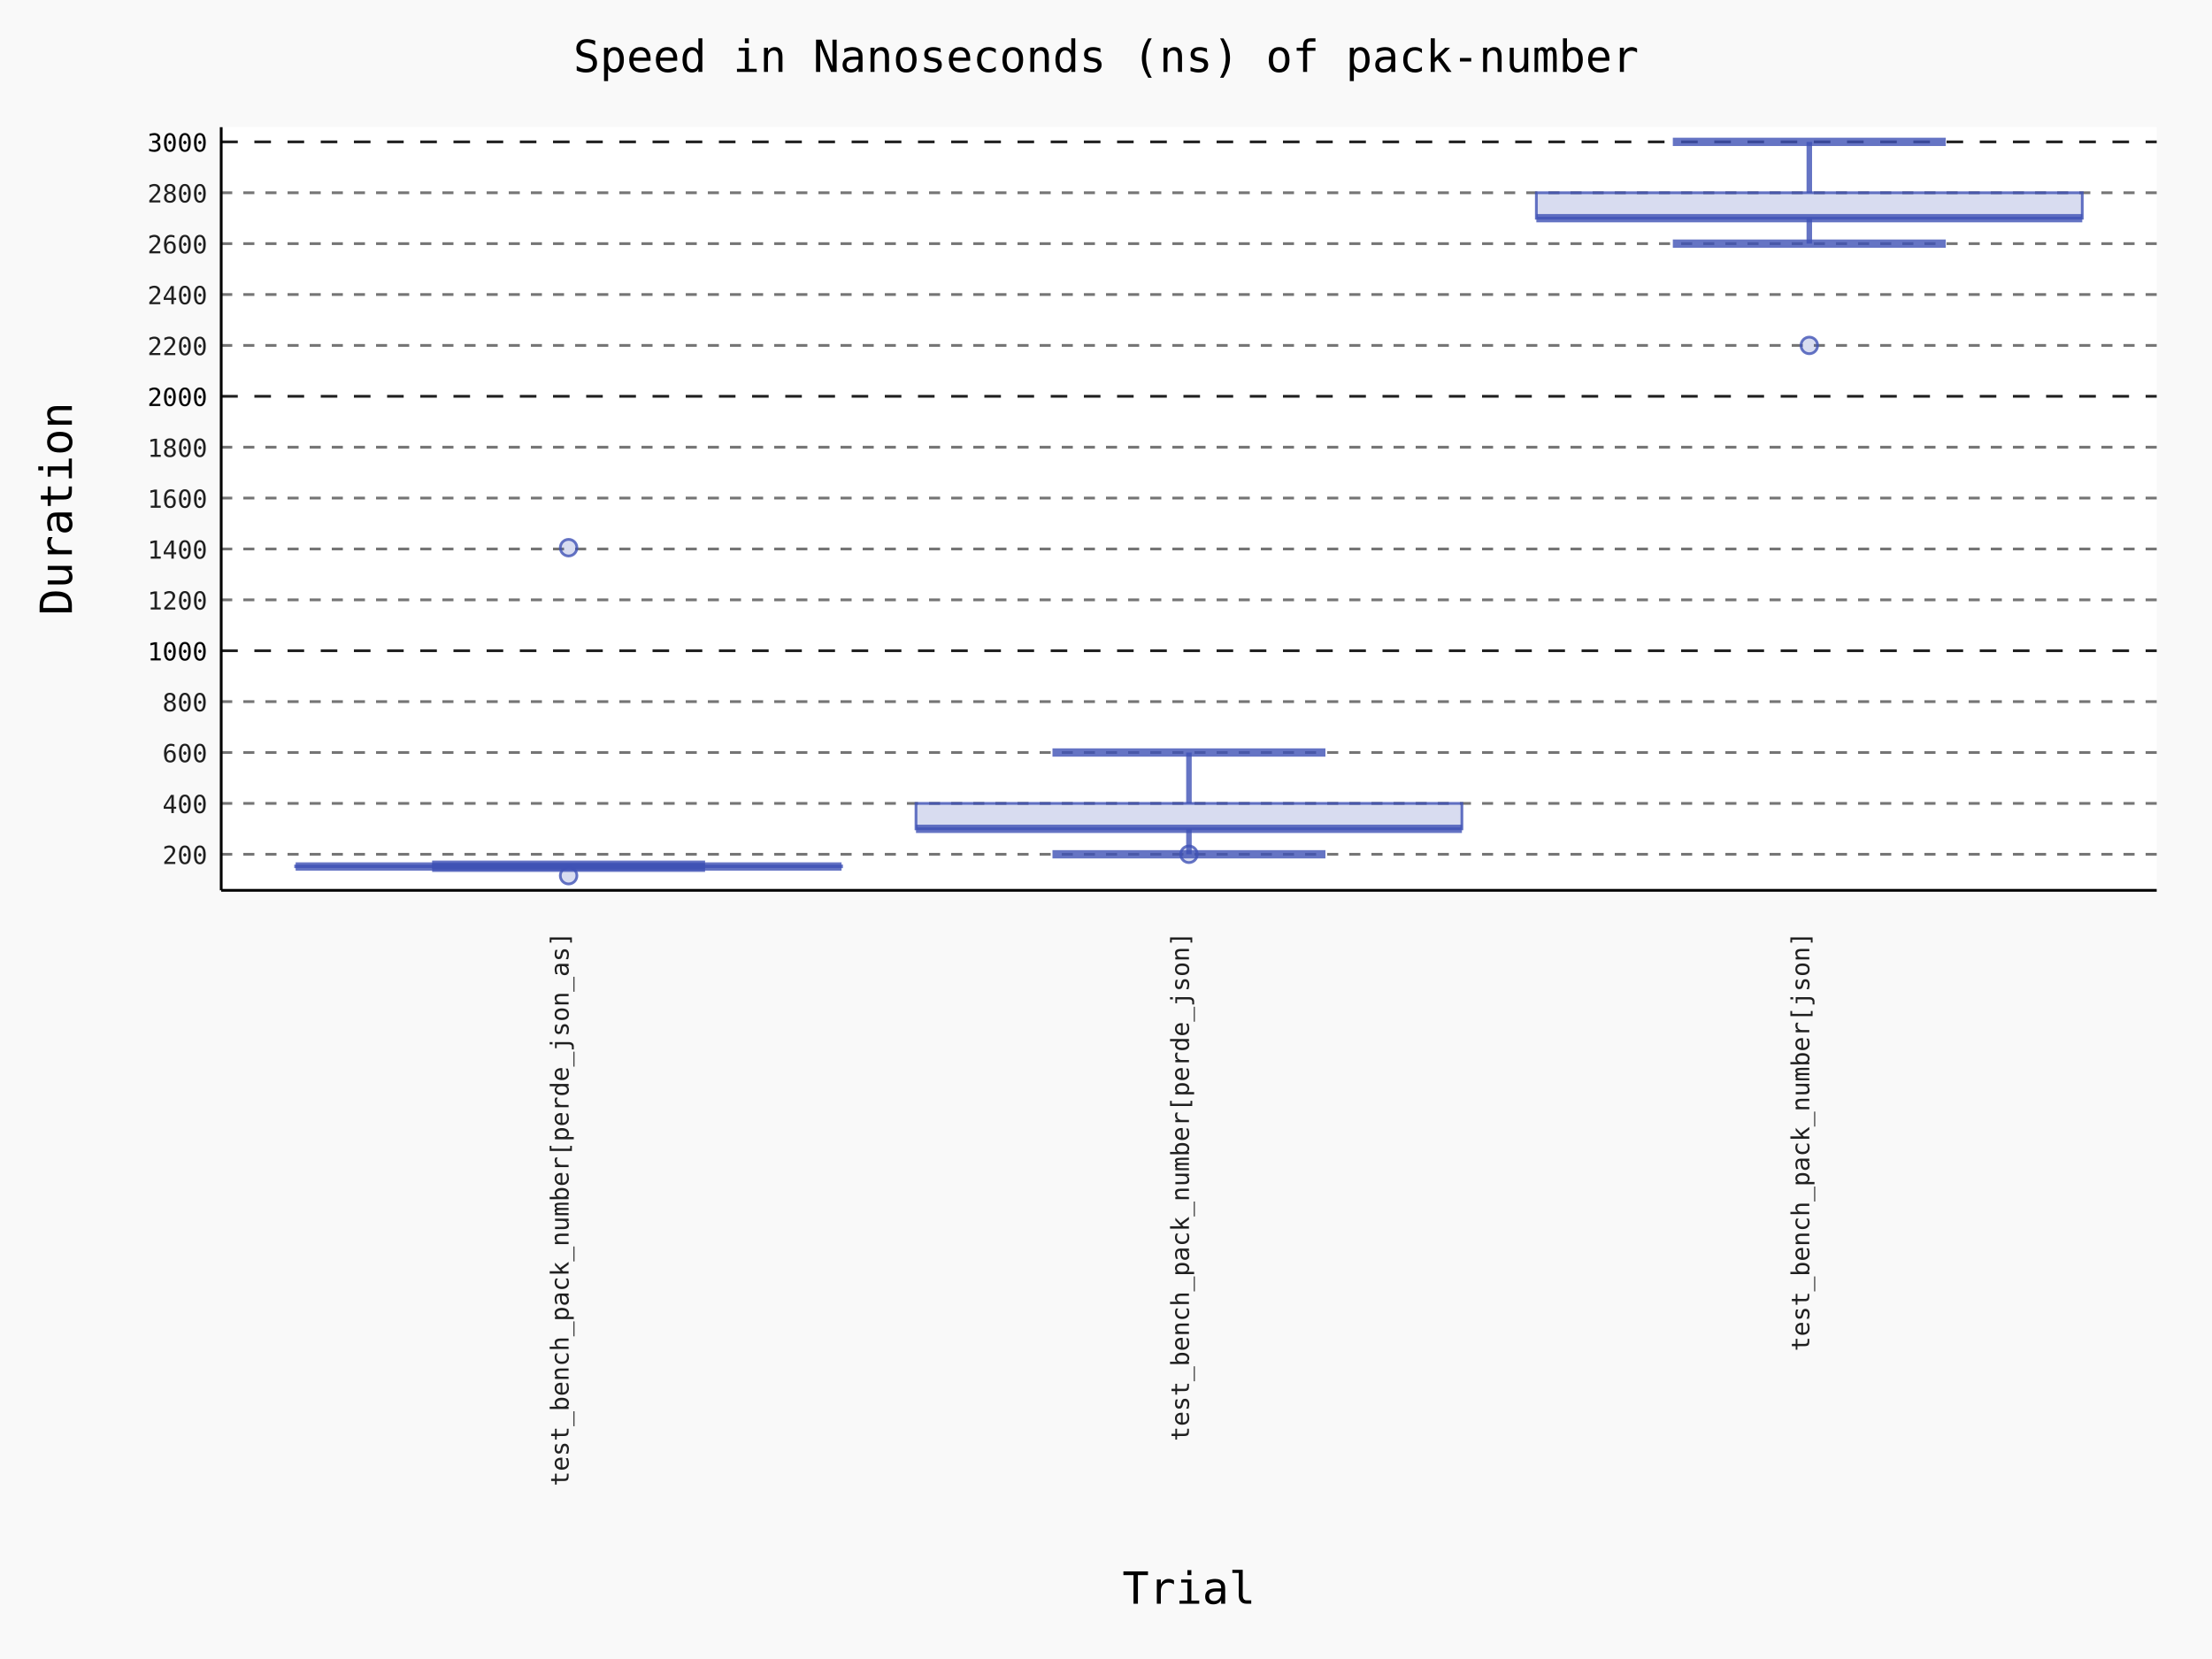
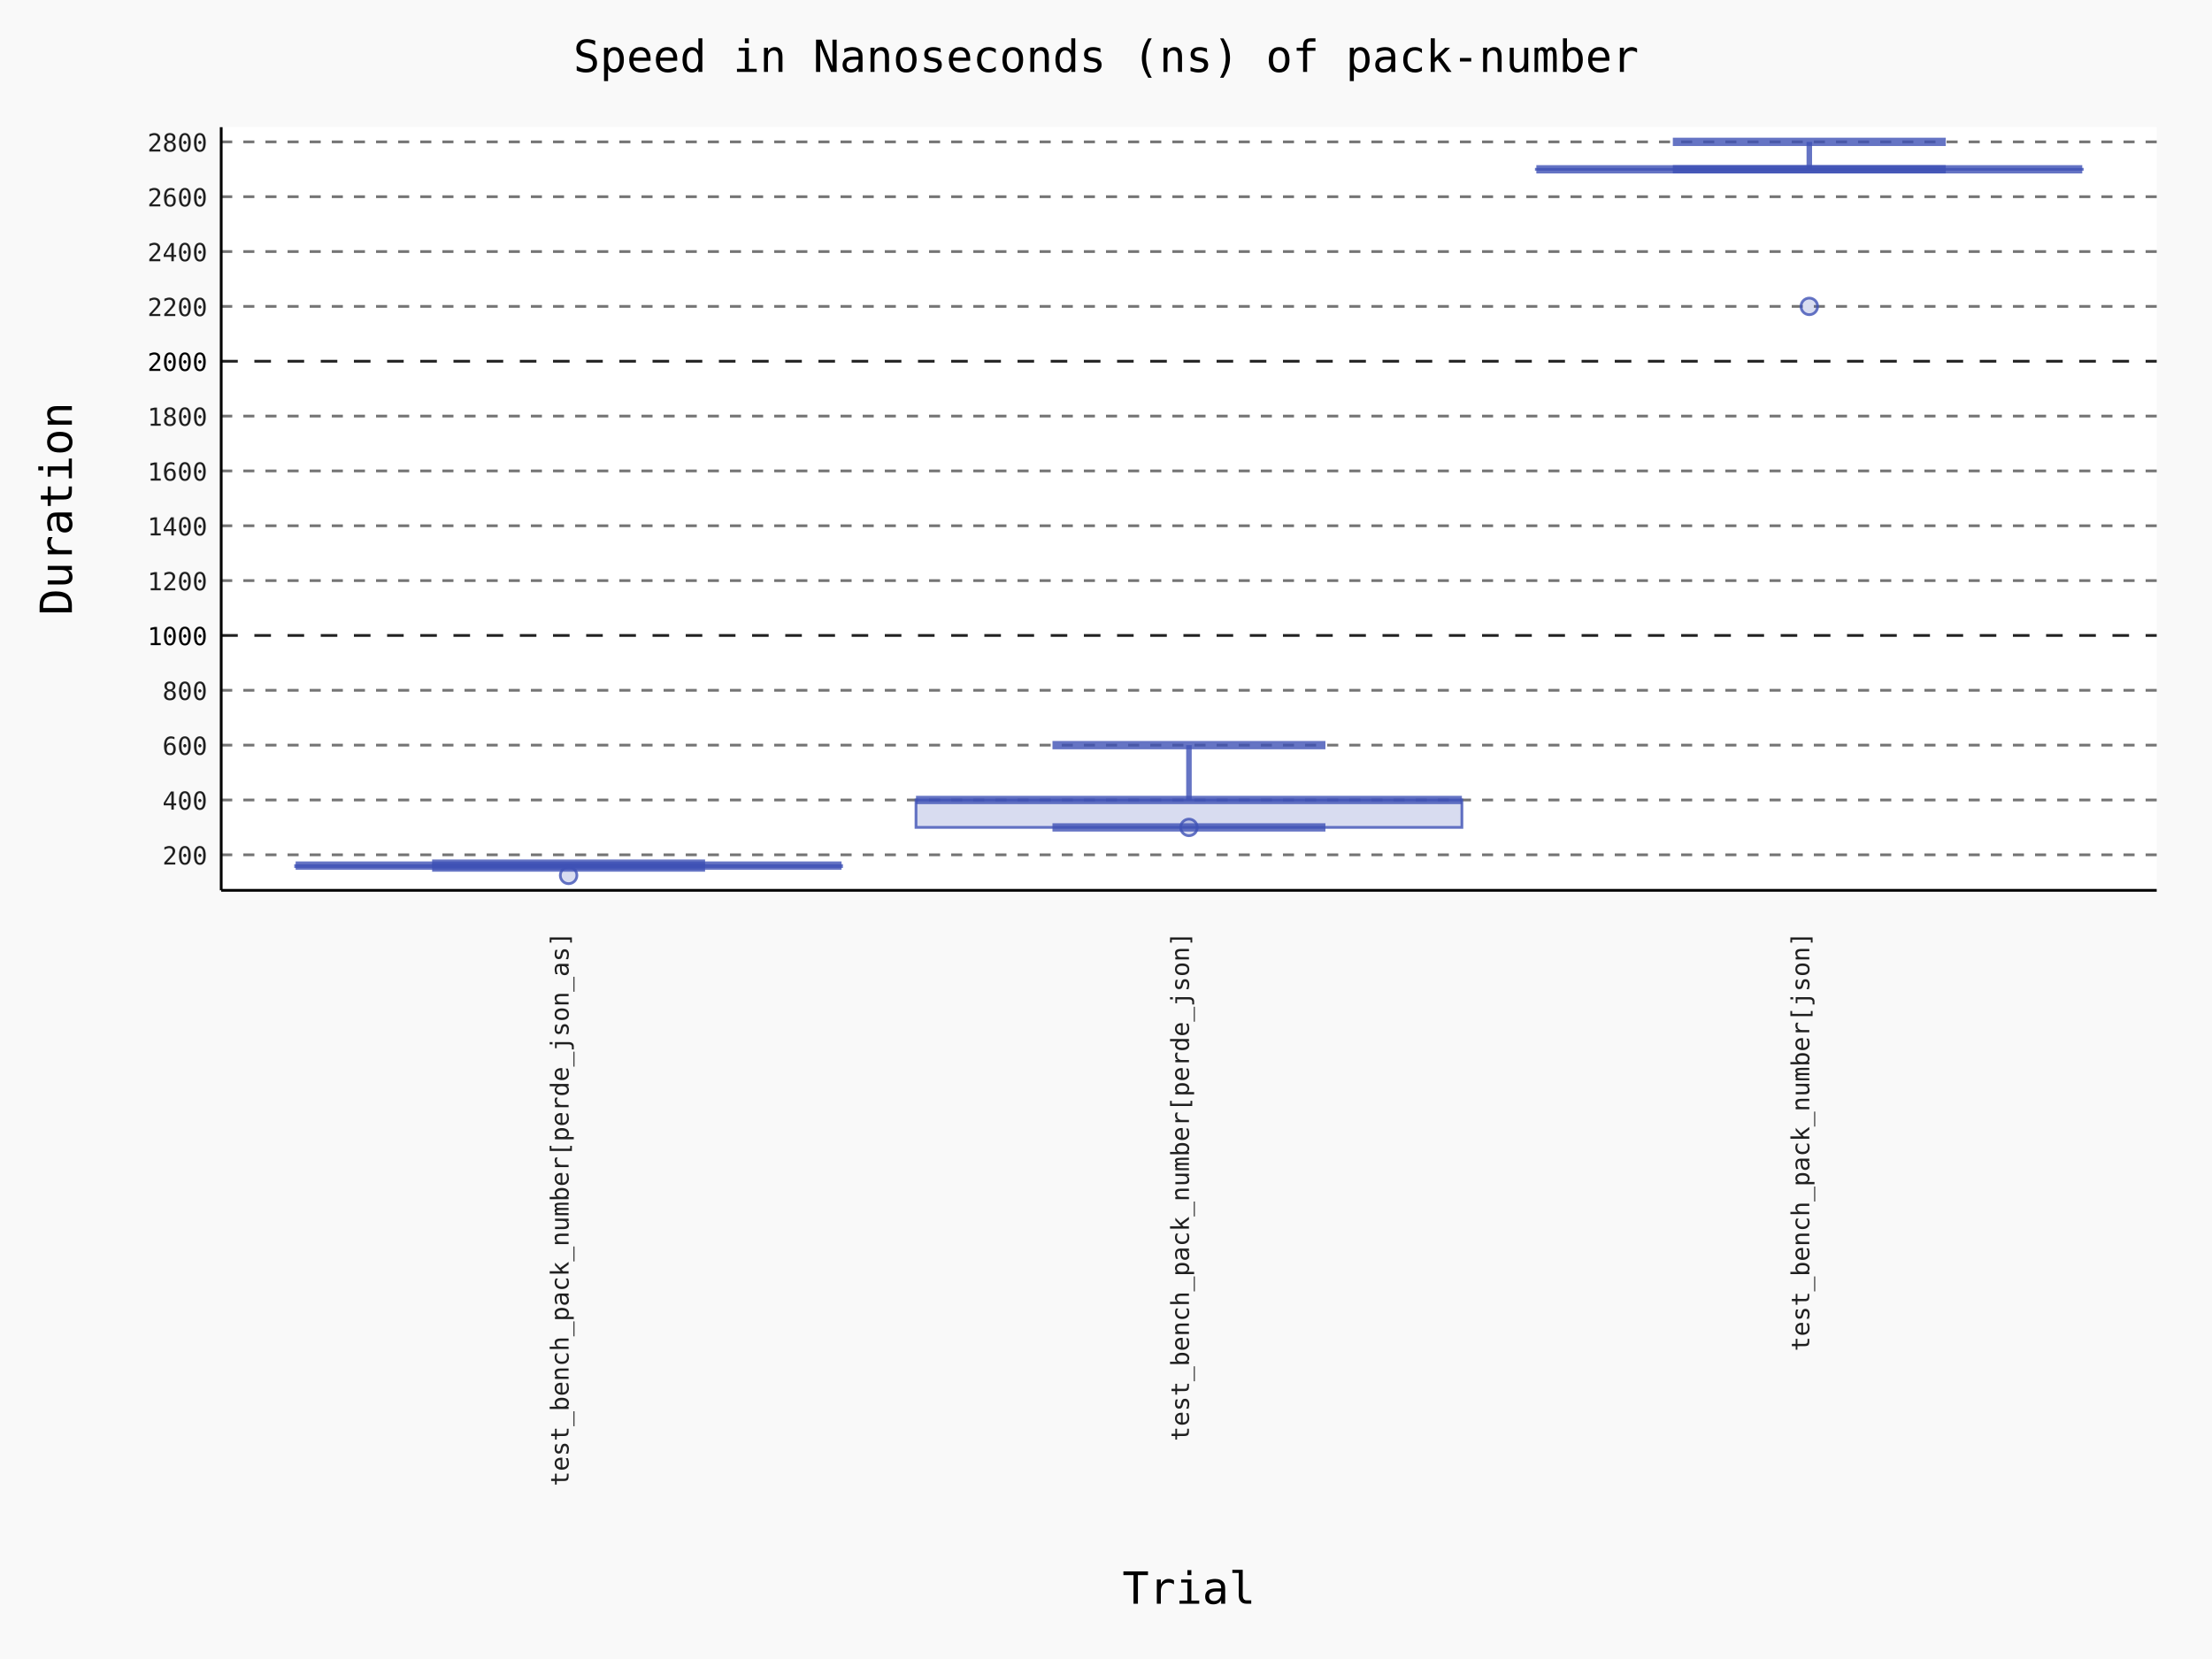
- <svg xmlns="http://www.w3.org/2000/svg" class="pygal-chart" id="chart-83f99d43-52b0-470d-9cc8-c972e0344bf1" viewBox="0 0 800 600">
+ <svg xmlns="http://www.w3.org/2000/svg" class="pygal-chart" id="chart-e9400f12-1050-4d03-a0ad-c9ae4869ef57" viewBox="0 0 800 600">
  <defs>
-     <style type="text/css">#chart-83f99d43-52b0-470d-9cc8-c972e0344bf1{-webkit-user-select:none;-webkit-font-smoothing:antialiased;font-family:Consolas,"Deja Vu Sans Mono","Bitstream Vera Sans Mono","Courier New",monospace}#chart-83f99d43-52b0-470d-9cc8-c972e0344bf1 .title{font-family:Consolas,"Deja Vu Sans Mono","Bitstream Vera Sans Mono","Courier New",monospace;font-size:16px}#chart-83f99d43-52b0-470d-9cc8-c972e0344bf1 .legends .legend text{font-family:Consolas,"Deja Vu Sans Mono","Bitstream Vera Sans Mono","Courier New",monospace;font-size:14px}#chart-83f99d43-52b0-470d-9cc8-c972e0344bf1 .axis text{font-family:Consolas,"Deja Vu Sans Mono","Bitstream Vera Sans Mono","Courier New",monospace;font-size:10px}#chart-83f99d43-52b0-470d-9cc8-c972e0344bf1 .axis text.major{font-family:Consolas,"Deja Vu Sans Mono","Bitstream Vera Sans Mono","Courier New",monospace;font-size:10px}#chart-83f99d43-52b0-470d-9cc8-c972e0344bf1 .text-overlay text.value{font-family:Consolas,"Deja Vu Sans Mono","Bitstream Vera Sans Mono","Courier New",monospace;font-size:16px}#chart-83f99d43-52b0-470d-9cc8-c972e0344bf1 .text-overlay text.label{font-family:Consolas,"Deja Vu Sans Mono","Bitstream Vera Sans Mono","Courier New",monospace;font-size:10px}#chart-83f99d43-52b0-470d-9cc8-c972e0344bf1 .tooltip{font-family:Consolas,"Deja Vu Sans Mono","Bitstream Vera Sans Mono","Courier New",monospace;font-size:14px}#chart-83f99d43-52b0-470d-9cc8-c972e0344bf1 text.no_data{font-family:Consolas,"Deja Vu Sans Mono","Bitstream Vera Sans Mono","Courier New",monospace;font-size:64px}
- #chart-83f99d43-52b0-470d-9cc8-c972e0344bf1{background-color:rgba(249,249,249,1)}#chart-83f99d43-52b0-470d-9cc8-c972e0344bf1 path,#chart-83f99d43-52b0-470d-9cc8-c972e0344bf1 line,#chart-83f99d43-52b0-470d-9cc8-c972e0344bf1 rect,#chart-83f99d43-52b0-470d-9cc8-c972e0344bf1 circle{-webkit-transition:150ms;-moz-transition:150ms;transition:150ms}#chart-83f99d43-52b0-470d-9cc8-c972e0344bf1 .graph &gt; .background{fill:rgba(249,249,249,1)}#chart-83f99d43-52b0-470d-9cc8-c972e0344bf1 .plot &gt; .background{fill:rgba(255,255,255,1)}#chart-83f99d43-52b0-470d-9cc8-c972e0344bf1 .graph{fill:rgba(0,0,0,.87)}#chart-83f99d43-52b0-470d-9cc8-c972e0344bf1 text.no_data{fill:rgba(0,0,0,1)}#chart-83f99d43-52b0-470d-9cc8-c972e0344bf1 .title{fill:rgba(0,0,0,1)}#chart-83f99d43-52b0-470d-9cc8-c972e0344bf1 .legends .legend text{fill:rgba(0,0,0,.87)}#chart-83f99d43-52b0-470d-9cc8-c972e0344bf1 .legends .legend:hover text{fill:rgba(0,0,0,1)}#chart-83f99d43-52b0-470d-9cc8-c972e0344bf1 .axis .line{stroke:rgba(0,0,0,1)}#chart-83f99d43-52b0-470d-9cc8-c972e0344bf1 .axis .guide.line{stroke:rgba(0,0,0,.54)}#chart-83f99d43-52b0-470d-9cc8-c972e0344bf1 .axis .major.line{stroke:rgba(0,0,0,.87)}#chart-83f99d43-52b0-470d-9cc8-c972e0344bf1 .axis text.major{fill:rgba(0,0,0,1)}#chart-83f99d43-52b0-470d-9cc8-c972e0344bf1 .axis.y .guides:hover .guide.line,#chart-83f99d43-52b0-470d-9cc8-c972e0344bf1 .line-graph .axis.x .guides:hover .guide.line,#chart-83f99d43-52b0-470d-9cc8-c972e0344bf1 .stackedline-graph .axis.x .guides:hover .guide.line,#chart-83f99d43-52b0-470d-9cc8-c972e0344bf1 .xy-graph .axis.x .guides:hover .guide.line{stroke:rgba(0,0,0,1)}#chart-83f99d43-52b0-470d-9cc8-c972e0344bf1 .axis .guides:hover text{fill:rgba(0,0,0,1)}#chart-83f99d43-52b0-470d-9cc8-c972e0344bf1 .reactive{fill-opacity:.7;stroke-opacity:.8}#chart-83f99d43-52b0-470d-9cc8-c972e0344bf1 .ci{stroke:rgba(0,0,0,.87)}#chart-83f99d43-52b0-470d-9cc8-c972e0344bf1 .reactive.active,#chart-83f99d43-52b0-470d-9cc8-c972e0344bf1 .active .reactive{fill-opacity:.8;stroke-opacity:.9;stroke-width:4}#chart-83f99d43-52b0-470d-9cc8-c972e0344bf1 .ci .reactive.active{stroke-width:1.5}#chart-83f99d43-52b0-470d-9cc8-c972e0344bf1 .series text{fill:rgba(0,0,0,1)}#chart-83f99d43-52b0-470d-9cc8-c972e0344bf1 .tooltip rect{fill:rgba(255,255,255,1);stroke:rgba(0,0,0,1);-webkit-transition:opacity 150ms;-moz-transition:opacity 150ms;transition:opacity 150ms}#chart-83f99d43-52b0-470d-9cc8-c972e0344bf1 .tooltip .label{fill:rgba(0,0,0,.87)}#chart-83f99d43-52b0-470d-9cc8-c972e0344bf1 .tooltip .label{fill:rgba(0,0,0,.87)}#chart-83f99d43-52b0-470d-9cc8-c972e0344bf1 .tooltip .legend{font-size:.8em;fill:rgba(0,0,0,.54)}#chart-83f99d43-52b0-470d-9cc8-c972e0344bf1 .tooltip .x_label{font-size:.6em;fill:rgba(0,0,0,1)}#chart-83f99d43-52b0-470d-9cc8-c972e0344bf1 .tooltip .xlink{font-size:.5em;text-decoration:underline}#chart-83f99d43-52b0-470d-9cc8-c972e0344bf1 .tooltip .value{font-size:1.5em}#chart-83f99d43-52b0-470d-9cc8-c972e0344bf1 .bound{font-size:.5em}#chart-83f99d43-52b0-470d-9cc8-c972e0344bf1 .max-value{font-size:.75em;fill:rgba(0,0,0,.54)}#chart-83f99d43-52b0-470d-9cc8-c972e0344bf1 .map-element{fill:rgba(255,255,255,1);stroke:rgba(0,0,0,.54) !important}#chart-83f99d43-52b0-470d-9cc8-c972e0344bf1 .map-element .reactive{fill-opacity:inherit;stroke-opacity:inherit}#chart-83f99d43-52b0-470d-9cc8-c972e0344bf1 .color-0,#chart-83f99d43-52b0-470d-9cc8-c972e0344bf1 .color-0 a:visited{stroke:#3F51B5;fill:#3F51B5}#chart-83f99d43-52b0-470d-9cc8-c972e0344bf1 .color-1,#chart-83f99d43-52b0-470d-9cc8-c972e0344bf1 .color-1 a:visited{stroke:#3F51B5;fill:#3F51B5}#chart-83f99d43-52b0-470d-9cc8-c972e0344bf1 .color-2,#chart-83f99d43-52b0-470d-9cc8-c972e0344bf1 .color-2 a:visited{stroke:#3F51B5;fill:#3F51B5}#chart-83f99d43-52b0-470d-9cc8-c972e0344bf1 .text-overlay .color-0 text{fill:black}#chart-83f99d43-52b0-470d-9cc8-c972e0344bf1 .text-overlay .color-1 text{fill:black}#chart-83f99d43-52b0-470d-9cc8-c972e0344bf1 .text-overlay .color-2 text{fill:black}
- #chart-83f99d43-52b0-470d-9cc8-c972e0344bf1 text.no_data{text-anchor:middle}#chart-83f99d43-52b0-470d-9cc8-c972e0344bf1 .guide.line{fill:none}#chart-83f99d43-52b0-470d-9cc8-c972e0344bf1 .centered{text-anchor:middle}#chart-83f99d43-52b0-470d-9cc8-c972e0344bf1 .title{text-anchor:middle}#chart-83f99d43-52b0-470d-9cc8-c972e0344bf1 .legends .legend text{fill-opacity:1}#chart-83f99d43-52b0-470d-9cc8-c972e0344bf1 .axis.x text{text-anchor:middle}#chart-83f99d43-52b0-470d-9cc8-c972e0344bf1 .axis.x:not(.web) text[transform]{text-anchor:start}#chart-83f99d43-52b0-470d-9cc8-c972e0344bf1 .axis.x:not(.web) text[transform].backwards{text-anchor:end}#chart-83f99d43-52b0-470d-9cc8-c972e0344bf1 .axis.y text{text-anchor:end}#chart-83f99d43-52b0-470d-9cc8-c972e0344bf1 .axis.y text[transform].backwards{text-anchor:start}#chart-83f99d43-52b0-470d-9cc8-c972e0344bf1 .axis.y2 text{text-anchor:start}#chart-83f99d43-52b0-470d-9cc8-c972e0344bf1 .axis.y2 text[transform].backwards{text-anchor:end}#chart-83f99d43-52b0-470d-9cc8-c972e0344bf1 .axis .guide.line{stroke-dasharray:4,4}#chart-83f99d43-52b0-470d-9cc8-c972e0344bf1 .axis .major.guide.line{stroke-dasharray:6,6}#chart-83f99d43-52b0-470d-9cc8-c972e0344bf1 .horizontal .axis.y .guide.line,#chart-83f99d43-52b0-470d-9cc8-c972e0344bf1 .horizontal .axis.y2 .guide.line,#chart-83f99d43-52b0-470d-9cc8-c972e0344bf1 .vertical .axis.x .guide.line{opacity:0}#chart-83f99d43-52b0-470d-9cc8-c972e0344bf1 .horizontal .axis.always_show .guide.line,#chart-83f99d43-52b0-470d-9cc8-c972e0344bf1 .vertical .axis.always_show .guide.line{opacity:1 !important}#chart-83f99d43-52b0-470d-9cc8-c972e0344bf1 .axis.y .guides:hover .guide.line,#chart-83f99d43-52b0-470d-9cc8-c972e0344bf1 .axis.y2 .guides:hover .guide.line,#chart-83f99d43-52b0-470d-9cc8-c972e0344bf1 .axis.x .guides:hover .guide.line{opacity:1}#chart-83f99d43-52b0-470d-9cc8-c972e0344bf1 .axis .guides:hover text{opacity:1}#chart-83f99d43-52b0-470d-9cc8-c972e0344bf1 .nofill{fill:none}#chart-83f99d43-52b0-470d-9cc8-c972e0344bf1 .subtle-fill{fill-opacity:.2}#chart-83f99d43-52b0-470d-9cc8-c972e0344bf1 .dot{stroke-width:1px;fill-opacity:1}#chart-83f99d43-52b0-470d-9cc8-c972e0344bf1 .dot.active{stroke-width:5px}#chart-83f99d43-52b0-470d-9cc8-c972e0344bf1 .dot.negative{fill:transparent}#chart-83f99d43-52b0-470d-9cc8-c972e0344bf1 text,#chart-83f99d43-52b0-470d-9cc8-c972e0344bf1 tspan{stroke:none !important}#chart-83f99d43-52b0-470d-9cc8-c972e0344bf1 .series text.active{opacity:1}#chart-83f99d43-52b0-470d-9cc8-c972e0344bf1 .tooltip rect{fill-opacity:.95;stroke-width:.5}#chart-83f99d43-52b0-470d-9cc8-c972e0344bf1 .tooltip text{fill-opacity:1}#chart-83f99d43-52b0-470d-9cc8-c972e0344bf1 .showable{visibility:hidden}#chart-83f99d43-52b0-470d-9cc8-c972e0344bf1 .showable.shown{visibility:visible}#chart-83f99d43-52b0-470d-9cc8-c972e0344bf1 .gauge-background{fill:rgba(229,229,229,1);stroke:none}#chart-83f99d43-52b0-470d-9cc8-c972e0344bf1 .bg-lines{stroke:rgba(249,249,249,1);stroke-width:2px}
+     <style type="text/css">#chart-e9400f12-1050-4d03-a0ad-c9ae4869ef57{-webkit-user-select:none;-webkit-font-smoothing:antialiased;font-family:Consolas,"Deja Vu Sans Mono","Bitstream Vera Sans Mono","Courier New",monospace}#chart-e9400f12-1050-4d03-a0ad-c9ae4869ef57 .title{font-family:Consolas,"Deja Vu Sans Mono","Bitstream Vera Sans Mono","Courier New",monospace;font-size:16px}#chart-e9400f12-1050-4d03-a0ad-c9ae4869ef57 .legends .legend text{font-family:Consolas,"Deja Vu Sans Mono","Bitstream Vera Sans Mono","Courier New",monospace;font-size:14px}#chart-e9400f12-1050-4d03-a0ad-c9ae4869ef57 .axis text{font-family:Consolas,"Deja Vu Sans Mono","Bitstream Vera Sans Mono","Courier New",monospace;font-size:10px}#chart-e9400f12-1050-4d03-a0ad-c9ae4869ef57 .axis text.major{font-family:Consolas,"Deja Vu Sans Mono","Bitstream Vera Sans Mono","Courier New",monospace;font-size:10px}#chart-e9400f12-1050-4d03-a0ad-c9ae4869ef57 .text-overlay text.value{font-family:Consolas,"Deja Vu Sans Mono","Bitstream Vera Sans Mono","Courier New",monospace;font-size:16px}#chart-e9400f12-1050-4d03-a0ad-c9ae4869ef57 .text-overlay text.label{font-family:Consolas,"Deja Vu Sans Mono","Bitstream Vera Sans Mono","Courier New",monospace;font-size:10px}#chart-e9400f12-1050-4d03-a0ad-c9ae4869ef57 .tooltip{font-family:Consolas,"Deja Vu Sans Mono","Bitstream Vera Sans Mono","Courier New",monospace;font-size:14px}#chart-e9400f12-1050-4d03-a0ad-c9ae4869ef57 text.no_data{font-family:Consolas,"Deja Vu Sans Mono","Bitstream Vera Sans Mono","Courier New",monospace;font-size:64px}
+ #chart-e9400f12-1050-4d03-a0ad-c9ae4869ef57{background-color:rgba(249,249,249,1)}#chart-e9400f12-1050-4d03-a0ad-c9ae4869ef57 path,#chart-e9400f12-1050-4d03-a0ad-c9ae4869ef57 line,#chart-e9400f12-1050-4d03-a0ad-c9ae4869ef57 rect,#chart-e9400f12-1050-4d03-a0ad-c9ae4869ef57 circle{-webkit-transition:150ms;-moz-transition:150ms;transition:150ms}#chart-e9400f12-1050-4d03-a0ad-c9ae4869ef57 .graph &gt; .background{fill:rgba(249,249,249,1)}#chart-e9400f12-1050-4d03-a0ad-c9ae4869ef57 .plot &gt; .background{fill:rgba(255,255,255,1)}#chart-e9400f12-1050-4d03-a0ad-c9ae4869ef57 .graph{fill:rgba(0,0,0,.87)}#chart-e9400f12-1050-4d03-a0ad-c9ae4869ef57 text.no_data{fill:rgba(0,0,0,1)}#chart-e9400f12-1050-4d03-a0ad-c9ae4869ef57 .title{fill:rgba(0,0,0,1)}#chart-e9400f12-1050-4d03-a0ad-c9ae4869ef57 .legends .legend text{fill:rgba(0,0,0,.87)}#chart-e9400f12-1050-4d03-a0ad-c9ae4869ef57 .legends .legend:hover text{fill:rgba(0,0,0,1)}#chart-e9400f12-1050-4d03-a0ad-c9ae4869ef57 .axis .line{stroke:rgba(0,0,0,1)}#chart-e9400f12-1050-4d03-a0ad-c9ae4869ef57 .axis .guide.line{stroke:rgba(0,0,0,.54)}#chart-e9400f12-1050-4d03-a0ad-c9ae4869ef57 .axis .major.line{stroke:rgba(0,0,0,.87)}#chart-e9400f12-1050-4d03-a0ad-c9ae4869ef57 .axis text.major{fill:rgba(0,0,0,1)}#chart-e9400f12-1050-4d03-a0ad-c9ae4869ef57 .axis.y .guides:hover .guide.line,#chart-e9400f12-1050-4d03-a0ad-c9ae4869ef57 .line-graph .axis.x .guides:hover .guide.line,#chart-e9400f12-1050-4d03-a0ad-c9ae4869ef57 .stackedline-graph .axis.x .guides:hover .guide.line,#chart-e9400f12-1050-4d03-a0ad-c9ae4869ef57 .xy-graph .axis.x .guides:hover .guide.line{stroke:rgba(0,0,0,1)}#chart-e9400f12-1050-4d03-a0ad-c9ae4869ef57 .axis .guides:hover text{fill:rgba(0,0,0,1)}#chart-e9400f12-1050-4d03-a0ad-c9ae4869ef57 .reactive{fill-opacity:.7;stroke-opacity:.8}#chart-e9400f12-1050-4d03-a0ad-c9ae4869ef57 .ci{stroke:rgba(0,0,0,.87)}#chart-e9400f12-1050-4d03-a0ad-c9ae4869ef57 .reactive.active,#chart-e9400f12-1050-4d03-a0ad-c9ae4869ef57 .active .reactive{fill-opacity:.8;stroke-opacity:.9;stroke-width:4}#chart-e9400f12-1050-4d03-a0ad-c9ae4869ef57 .ci .reactive.active{stroke-width:1.5}#chart-e9400f12-1050-4d03-a0ad-c9ae4869ef57 .series text{fill:rgba(0,0,0,1)}#chart-e9400f12-1050-4d03-a0ad-c9ae4869ef57 .tooltip rect{fill:rgba(255,255,255,1);stroke:rgba(0,0,0,1);-webkit-transition:opacity 150ms;-moz-transition:opacity 150ms;transition:opacity 150ms}#chart-e9400f12-1050-4d03-a0ad-c9ae4869ef57 .tooltip .label{fill:rgba(0,0,0,.87)}#chart-e9400f12-1050-4d03-a0ad-c9ae4869ef57 .tooltip .label{fill:rgba(0,0,0,.87)}#chart-e9400f12-1050-4d03-a0ad-c9ae4869ef57 .tooltip .legend{font-size:.8em;fill:rgba(0,0,0,.54)}#chart-e9400f12-1050-4d03-a0ad-c9ae4869ef57 .tooltip .x_label{font-size:.6em;fill:rgba(0,0,0,1)}#chart-e9400f12-1050-4d03-a0ad-c9ae4869ef57 .tooltip .xlink{font-size:.5em;text-decoration:underline}#chart-e9400f12-1050-4d03-a0ad-c9ae4869ef57 .tooltip .value{font-size:1.5em}#chart-e9400f12-1050-4d03-a0ad-c9ae4869ef57 .bound{font-size:.5em}#chart-e9400f12-1050-4d03-a0ad-c9ae4869ef57 .max-value{font-size:.75em;fill:rgba(0,0,0,.54)}#chart-e9400f12-1050-4d03-a0ad-c9ae4869ef57 .map-element{fill:rgba(255,255,255,1);stroke:rgba(0,0,0,.54) !important}#chart-e9400f12-1050-4d03-a0ad-c9ae4869ef57 .map-element .reactive{fill-opacity:inherit;stroke-opacity:inherit}#chart-e9400f12-1050-4d03-a0ad-c9ae4869ef57 .color-0,#chart-e9400f12-1050-4d03-a0ad-c9ae4869ef57 .color-0 a:visited{stroke:#3F51B5;fill:#3F51B5}#chart-e9400f12-1050-4d03-a0ad-c9ae4869ef57 .color-1,#chart-e9400f12-1050-4d03-a0ad-c9ae4869ef57 .color-1 a:visited{stroke:#3F51B5;fill:#3F51B5}#chart-e9400f12-1050-4d03-a0ad-c9ae4869ef57 .color-2,#chart-e9400f12-1050-4d03-a0ad-c9ae4869ef57 .color-2 a:visited{stroke:#3F51B5;fill:#3F51B5}#chart-e9400f12-1050-4d03-a0ad-c9ae4869ef57 .text-overlay .color-0 text{fill:black}#chart-e9400f12-1050-4d03-a0ad-c9ae4869ef57 .text-overlay .color-1 text{fill:black}#chart-e9400f12-1050-4d03-a0ad-c9ae4869ef57 .text-overlay .color-2 text{fill:black}
+ #chart-e9400f12-1050-4d03-a0ad-c9ae4869ef57 text.no_data{text-anchor:middle}#chart-e9400f12-1050-4d03-a0ad-c9ae4869ef57 .guide.line{fill:none}#chart-e9400f12-1050-4d03-a0ad-c9ae4869ef57 .centered{text-anchor:middle}#chart-e9400f12-1050-4d03-a0ad-c9ae4869ef57 .title{text-anchor:middle}#chart-e9400f12-1050-4d03-a0ad-c9ae4869ef57 .legends .legend text{fill-opacity:1}#chart-e9400f12-1050-4d03-a0ad-c9ae4869ef57 .axis.x text{text-anchor:middle}#chart-e9400f12-1050-4d03-a0ad-c9ae4869ef57 .axis.x:not(.web) text[transform]{text-anchor:start}#chart-e9400f12-1050-4d03-a0ad-c9ae4869ef57 .axis.x:not(.web) text[transform].backwards{text-anchor:end}#chart-e9400f12-1050-4d03-a0ad-c9ae4869ef57 .axis.y text{text-anchor:end}#chart-e9400f12-1050-4d03-a0ad-c9ae4869ef57 .axis.y text[transform].backwards{text-anchor:start}#chart-e9400f12-1050-4d03-a0ad-c9ae4869ef57 .axis.y2 text{text-anchor:start}#chart-e9400f12-1050-4d03-a0ad-c9ae4869ef57 .axis.y2 text[transform].backwards{text-anchor:end}#chart-e9400f12-1050-4d03-a0ad-c9ae4869ef57 .axis .guide.line{stroke-dasharray:4,4}#chart-e9400f12-1050-4d03-a0ad-c9ae4869ef57 .axis .major.guide.line{stroke-dasharray:6,6}#chart-e9400f12-1050-4d03-a0ad-c9ae4869ef57 .horizontal .axis.y .guide.line,#chart-e9400f12-1050-4d03-a0ad-c9ae4869ef57 .horizontal .axis.y2 .guide.line,#chart-e9400f12-1050-4d03-a0ad-c9ae4869ef57 .vertical .axis.x .guide.line{opacity:0}#chart-e9400f12-1050-4d03-a0ad-c9ae4869ef57 .horizontal .axis.always_show .guide.line,#chart-e9400f12-1050-4d03-a0ad-c9ae4869ef57 .vertical .axis.always_show .guide.line{opacity:1 !important}#chart-e9400f12-1050-4d03-a0ad-c9ae4869ef57 .axis.y .guides:hover .guide.line,#chart-e9400f12-1050-4d03-a0ad-c9ae4869ef57 .axis.y2 .guides:hover .guide.line,#chart-e9400f12-1050-4d03-a0ad-c9ae4869ef57 .axis.x .guides:hover .guide.line{opacity:1}#chart-e9400f12-1050-4d03-a0ad-c9ae4869ef57 .axis .guides:hover text{opacity:1}#chart-e9400f12-1050-4d03-a0ad-c9ae4869ef57 .nofill{fill:none}#chart-e9400f12-1050-4d03-a0ad-c9ae4869ef57 .subtle-fill{fill-opacity:.2}#chart-e9400f12-1050-4d03-a0ad-c9ae4869ef57 .dot{stroke-width:1px;fill-opacity:1}#chart-e9400f12-1050-4d03-a0ad-c9ae4869ef57 .dot.active{stroke-width:5px}#chart-e9400f12-1050-4d03-a0ad-c9ae4869ef57 .dot.negative{fill:transparent}#chart-e9400f12-1050-4d03-a0ad-c9ae4869ef57 text,#chart-e9400f12-1050-4d03-a0ad-c9ae4869ef57 tspan{stroke:none !important}#chart-e9400f12-1050-4d03-a0ad-c9ae4869ef57 .series text.active{opacity:1}#chart-e9400f12-1050-4d03-a0ad-c9ae4869ef57 .tooltip rect{fill-opacity:.95;stroke-width:.5}#chart-e9400f12-1050-4d03-a0ad-c9ae4869ef57 .tooltip text{fill-opacity:1}#chart-e9400f12-1050-4d03-a0ad-c9ae4869ef57 .showable{visibility:hidden}#chart-e9400f12-1050-4d03-a0ad-c9ae4869ef57 .showable.shown{visibility:visible}#chart-e9400f12-1050-4d03-a0ad-c9ae4869ef57 .gauge-background{fill:rgba(229,229,229,1);stroke:none}#chart-e9400f12-1050-4d03-a0ad-c9ae4869ef57 .bg-lines{stroke:rgba(249,249,249,1);stroke-width:2px}
.tooltip .value{font-size:1em !important}.axis text{font-size:9px !important}</style>
  </defs>
  <g class="graph custombox-graph vertical">
    <rect class="background" height="600" width="800" x="0" y="0" />
    <g class="plot" transform="translate(80, 46)">
      <rect class="background" height="276.0" width="700.0" x="0" y="0" />
      <g class="axis y always_show">
        <path class="line" d="M0 276 h700" />
        <g class="guides">
-           <path class="guide line" d="M0 262.963 h700" />
-           <text class="" x="-5" y="266.463">200</text>
+           <path class="guide line" d="M0 263.155 h700" />
+           <text class="" x="-5" y="266.655">200</text>
        </g>
        <g class="guides">
-           <path class="guide line" d="M0 244.559 h700" />
-           <text class="" x="-5" y="248.059">400</text>
+           <path class="guide line" d="M0 243.321 h700" />
+           <text class="" x="-5" y="246.821">400</text>
        </g>
        <g class="guides">
-           <path class="guide line" d="M0 226.155 h700" />
-           <text class="" x="-5" y="229.655">600</text>
+           <path class="guide line" d="M0 223.486 h700" />
+           <text class="" x="-5" y="226.986">600</text>
        </g>
        <g class="guides">
-           <path class="guide line" d="M0 207.751 h700" />
-           <text class="" x="-5" y="211.251">800</text>
+           <path class="guide line" d="M0 203.652 h700" />
+           <text class="" x="-5" y="207.152">800</text>
        </g>
        <g class="guides">
-           <path class="major guide line" d="M0 189.347 h700" />
-           <text class="major" x="-5" y="192.847">1000</text>
+           <path class="major guide line" d="M0 183.818 h700" />
+           <text class="major" x="-5" y="187.318">1000</text>
        </g>
        <g class="guides">
-           <path class="guide line" d="M0 170.943 h700" />
-           <text class="" x="-5" y="174.443">1200</text>
+           <path class="guide line" d="M0 163.983 h700" />
+           <text class="" x="-5" y="167.483">1200</text>
        </g>
        <g class="guides">
-           <path class="guide line" d="M0 152.539 h700" />
-           <text class="" x="-5" y="156.039">1400</text>
+           <path class="guide line" d="M0 144.149 h700" />
+           <text class="" x="-5" y="147.649">1400</text>
        </g>
        <g class="guides">
-           <path class="guide line" d="M0 134.135 h700" />
-           <text class="" x="-5" y="137.635">1600</text>
+           <path class="guide line" d="M0 124.314 h700" />
+           <text class="" x="-5" y="127.814">1600</text>
        </g>
        <g class="guides">
-           <path class="guide line" d="M0 115.731 h700" />
-           <text class="" x="-5" y="119.231">1800</text>
+           <path class="guide line" d="M0 104.48 h700" />
+           <text class="" x="-5" y="107.98">1800</text>
        </g>
        <g class="guides">
-           <path class="major guide line" d="M0 97.327 h700" />
-           <text class="major" x="-5" y="100.827">2000</text>
+           <path class="major guide line" d="M0 84.645 h700" />
+           <text class="major" x="-5" y="88.145">2000</text>
        </g>
        <g class="guides">
-           <path class="guide line" d="M0 78.923 h700" />
-           <text class="" x="-5" y="82.423">2200</text>
+           <path class="guide line" d="M0 64.811 h700" />
+           <text class="" x="-5" y="68.311">2200</text>
        </g>
        <g class="guides">
-           <path class="guide line" d="M0 60.519 h700" />
-           <text class="" x="-5" y="64.019">2400</text>
+           <path class="guide line" d="M0 44.977 h700" />
+           <text class="" x="-5" y="48.477">2400</text>
        </g>
        <g class="guides">
-           <path class="guide line" d="M0 42.116 h700" />
-           <text class="" x="-5" y="45.616">2600</text>
+           <path class="guide line" d="M0 25.142 h700" />
+           <text class="" x="-5" y="28.642">2600</text>
        </g>
        <g class="guides">
-           <path class="guide line" d="M0 23.712 h700" />
-           <text class="" x="-5" y="27.212">2800</text>
-         </g>
-         <g class="guides">
-           <path class="major guide line" d="M0 5.308 h700" />
-           <text class="major" x="-5" y="8.808">3000</text>
+           <path class="guide line" d="M0 5.308 h700" />
+           <text class="" x="-5" y="8.808">2800</text>
        </g>
      </g>
      <g class="axis x">
        <path class="line" d="M0 0 v276" />
        <g class="guides">
          <path class="guide line" d="M125.641 0 v276" />
          <text class="backwards" transform="rotate(270 125.641 291)" x="125.641" y="291.0">test_bench_pack_number[perde_json_as]</text>
        </g>
        <g class="guides">
          <path class="guide line" d="M350 0 v276" />
          <text class="backwards" transform="rotate(270 350 291)" x="350.0" y="291.0">test_bench_pack_number[perde_json]</text>
        </g>
        <g class="guides">
          <path class="guide line" d="M574.359 0 v276" />
          <text class="backwards" transform="rotate(270 574.359 291)" x="574.359" y="291.0">test_bench_pack_number[json]</text>
        </g>
      </g>
      <g class="series serie-0 color-0">
        <g class="boxes">
          <g class="box">
-             <path class="reactive tooltip-trigger" d="M76.282 267.84 L175 267.84" stroke-width="3" />
-             <path class="reactive tooltip-trigger" d="M26.923 267.38 L224.359 267.38" stroke-width="3" />
-             <path class="reactive tooltip-trigger" d="M76.282 266.735 L175 266.735" stroke-width="3" />
-             <path class="reactive tooltip-trigger" d="M125.641 267.84 L125.641 267.472" stroke-width="2" />
-             <path class="reactive tooltip-trigger" d="M125.641 266.735 L125.641 267.196" stroke-width="2" />
-             <rect class="subtle-fill reactive tooltip-trigger" height="0.276" width="197.436" x="26.923" y="267.196" />
-             <circle class="subtle-fill reactive tooltip-trigger" cx="125.641" cy="270.692" r="3" />
-             <circle class="subtle-fill reactive tooltip-trigger" cx="125.641" cy="152.079" r="3" />
+             <path class="reactive tooltip-trigger" d="M76.282 267.76 L175 267.76" stroke-width="3" />
+             <path class="reactive tooltip-trigger" d="M26.923 267.051 L224.359 267.051" stroke-width="3" />
+             <path class="reactive tooltip-trigger" d="M76.282 266.343 L175 266.343" stroke-width="3" />
+             <path class="reactive tooltip-trigger" d="M125.641 267.76 L125.641 267.405" stroke-width="2" />
+             <path class="reactive tooltip-trigger" d="M125.641 266.343 L125.641 267.051" stroke-width="2" />
+             <rect class="subtle-fill reactive tooltip-trigger" height="0.354" width="197.436" x="26.923" y="267.051" />
+             <circle class="subtle-fill reactive tooltip-trigger" cx="125.641" cy="270.593" r="3" />
+             <circle class="subtle-fill reactive tooltip-trigger" cx="125.641" cy="-402.006" r="3" />
          </g>
        </g>
      </g>
      <g class="series serie-1 color-1">
        <g class="boxes">
          <g class="box">
-             <path class="reactive tooltip-trigger" d="M300.641 262.963 L399.359 262.963" stroke-width="3" />
-             <path class="reactive tooltip-trigger" d="M251.282 253.761 L448.718 253.761" stroke-width="3" />
-             <path class="reactive tooltip-trigger" d="M300.641 226.155 L399.359 226.155" stroke-width="3" />
-             <path class="reactive tooltip-trigger" d="M350 262.963 L350 253.761" stroke-width="2" />
-             <path class="reactive tooltip-trigger" d="M350 226.155 L350 244.559" stroke-width="2" />
-             <rect class="subtle-fill reactive tooltip-trigger" height="9.202" width="197.436" x="251.282" y="244.559" />
-             <circle class="subtle-fill reactive tooltip-trigger" cx="350.0" cy="262.963" r="3" />
-             <circle class="subtle-fill reactive tooltip-trigger" cx="350.0" cy="-1927.105" r="3" />
+             <path class="reactive tooltip-trigger" d="M300.641 253.241 L399.359 253.241" stroke-width="3" />
+             <path class="reactive tooltip-trigger" d="M251.282 243.32 L448.718 243.32" stroke-width="3" />
+             <path class="reactive tooltip-trigger" d="M300.641 223.489 L399.359 223.489" stroke-width="3" />
+             <path class="reactive tooltip-trigger" d="M350 253.241 L350 253.238" stroke-width="2" />
+             <path class="reactive tooltip-trigger" d="M350 223.489 L350 243.32" stroke-width="2" />
+             <rect class="subtle-fill reactive tooltip-trigger" height="9.917" width="197.436" x="251.282" y="243.32" />
+             <circle class="subtle-fill reactive tooltip-trigger" cx="350.0" cy="253.241" r="3" />
+             <circle class="subtle-fill reactive tooltip-trigger" cx="350.0" cy="-6103.695" r="3" />
          </g>
        </g>
      </g>
      <g class="series serie-2 color-2">
        <g class="boxes">
          <g class="box">
-             <path class="reactive tooltip-trigger" d="M525 42.116 L623.718 42.116" stroke-width="3" />
-             <path class="reactive tooltip-trigger" d="M475.641 32.914 L673.077 32.914" stroke-width="3" />
+             <path class="reactive tooltip-trigger" d="M525 15.226 L623.718 15.226" stroke-width="3" />
+             <path class="reactive tooltip-trigger" d="M475.641 15.226 L673.077 15.226" stroke-width="3" />
            <path class="reactive tooltip-trigger" d="M525 5.308 L623.718 5.308" stroke-width="3" />
-             <path class="reactive tooltip-trigger" d="M574.359 42.116 L574.359 32.914" stroke-width="2" />
-             <path class="reactive tooltip-trigger" d="M574.359 5.308 L574.359 23.712" stroke-width="2" />
-             <rect class="subtle-fill reactive tooltip-trigger" height="9.202" width="197.436" x="475.641" y="23.712" />
-             <circle class="subtle-fill reactive tooltip-trigger" cx="574.359" cy="78.924" r="3" />
-             <circle class="subtle-fill reactive tooltip-trigger" cx="574.359" cy="-3574.256" r="3" />
+             <path class="reactive tooltip-trigger" d="M574.359 15.226 L574.359 15.226" stroke-width="2" />
+             <path class="reactive tooltip-trigger" d="M574.359 5.308 L574.359 15.223" stroke-width="2" />
+             <rect class="subtle-fill reactive tooltip-trigger" height="0.003" width="197.436" x="475.641" y="15.223" />
+             <circle class="subtle-fill reactive tooltip-trigger" cx="574.359" cy="64.812" r="3" />
+             <circle class="subtle-fill reactive tooltip-trigger" cx="574.359" cy="-14354.815" r="3" />
          </g>
        </g>
      </g>
    </g>
    <g class="titles">
      <text class="title plot_title" x="400.0" y="26">Speed in Nanoseconds (ns) of pack-number</text>
      <text class="title" x="430.0" y="580.0">Trial</text>
      <text class="title" transform="rotate(-90 0 184)" x="0" y="210.0">Duration</text>
    </g>
    <g class="plot overlay" transform="translate(80, 46)">
      <g class="series serie-0 color-0" />
      <g class="series serie-1 color-1" />
      <g class="series serie-2 color-2" />
    </g>
    <g class="plot text-overlay" transform="translate(80, 46)">
      <g class="series serie-0 color-0" />
      <g class="series serie-1 color-1" />
      <g class="series serie-2 color-2" />
    </g>
    <g class="plot tooltip-overlay" transform="translate(80, 46)">
      <g class="tooltip" style="opacity: 0" transform="translate(0 0)">
        <rect class="tooltip-box" height="0" rx="0" ry="0" width="0" />
        <g class="text" />
      </g>
    </g>
  </g>
</svg>
